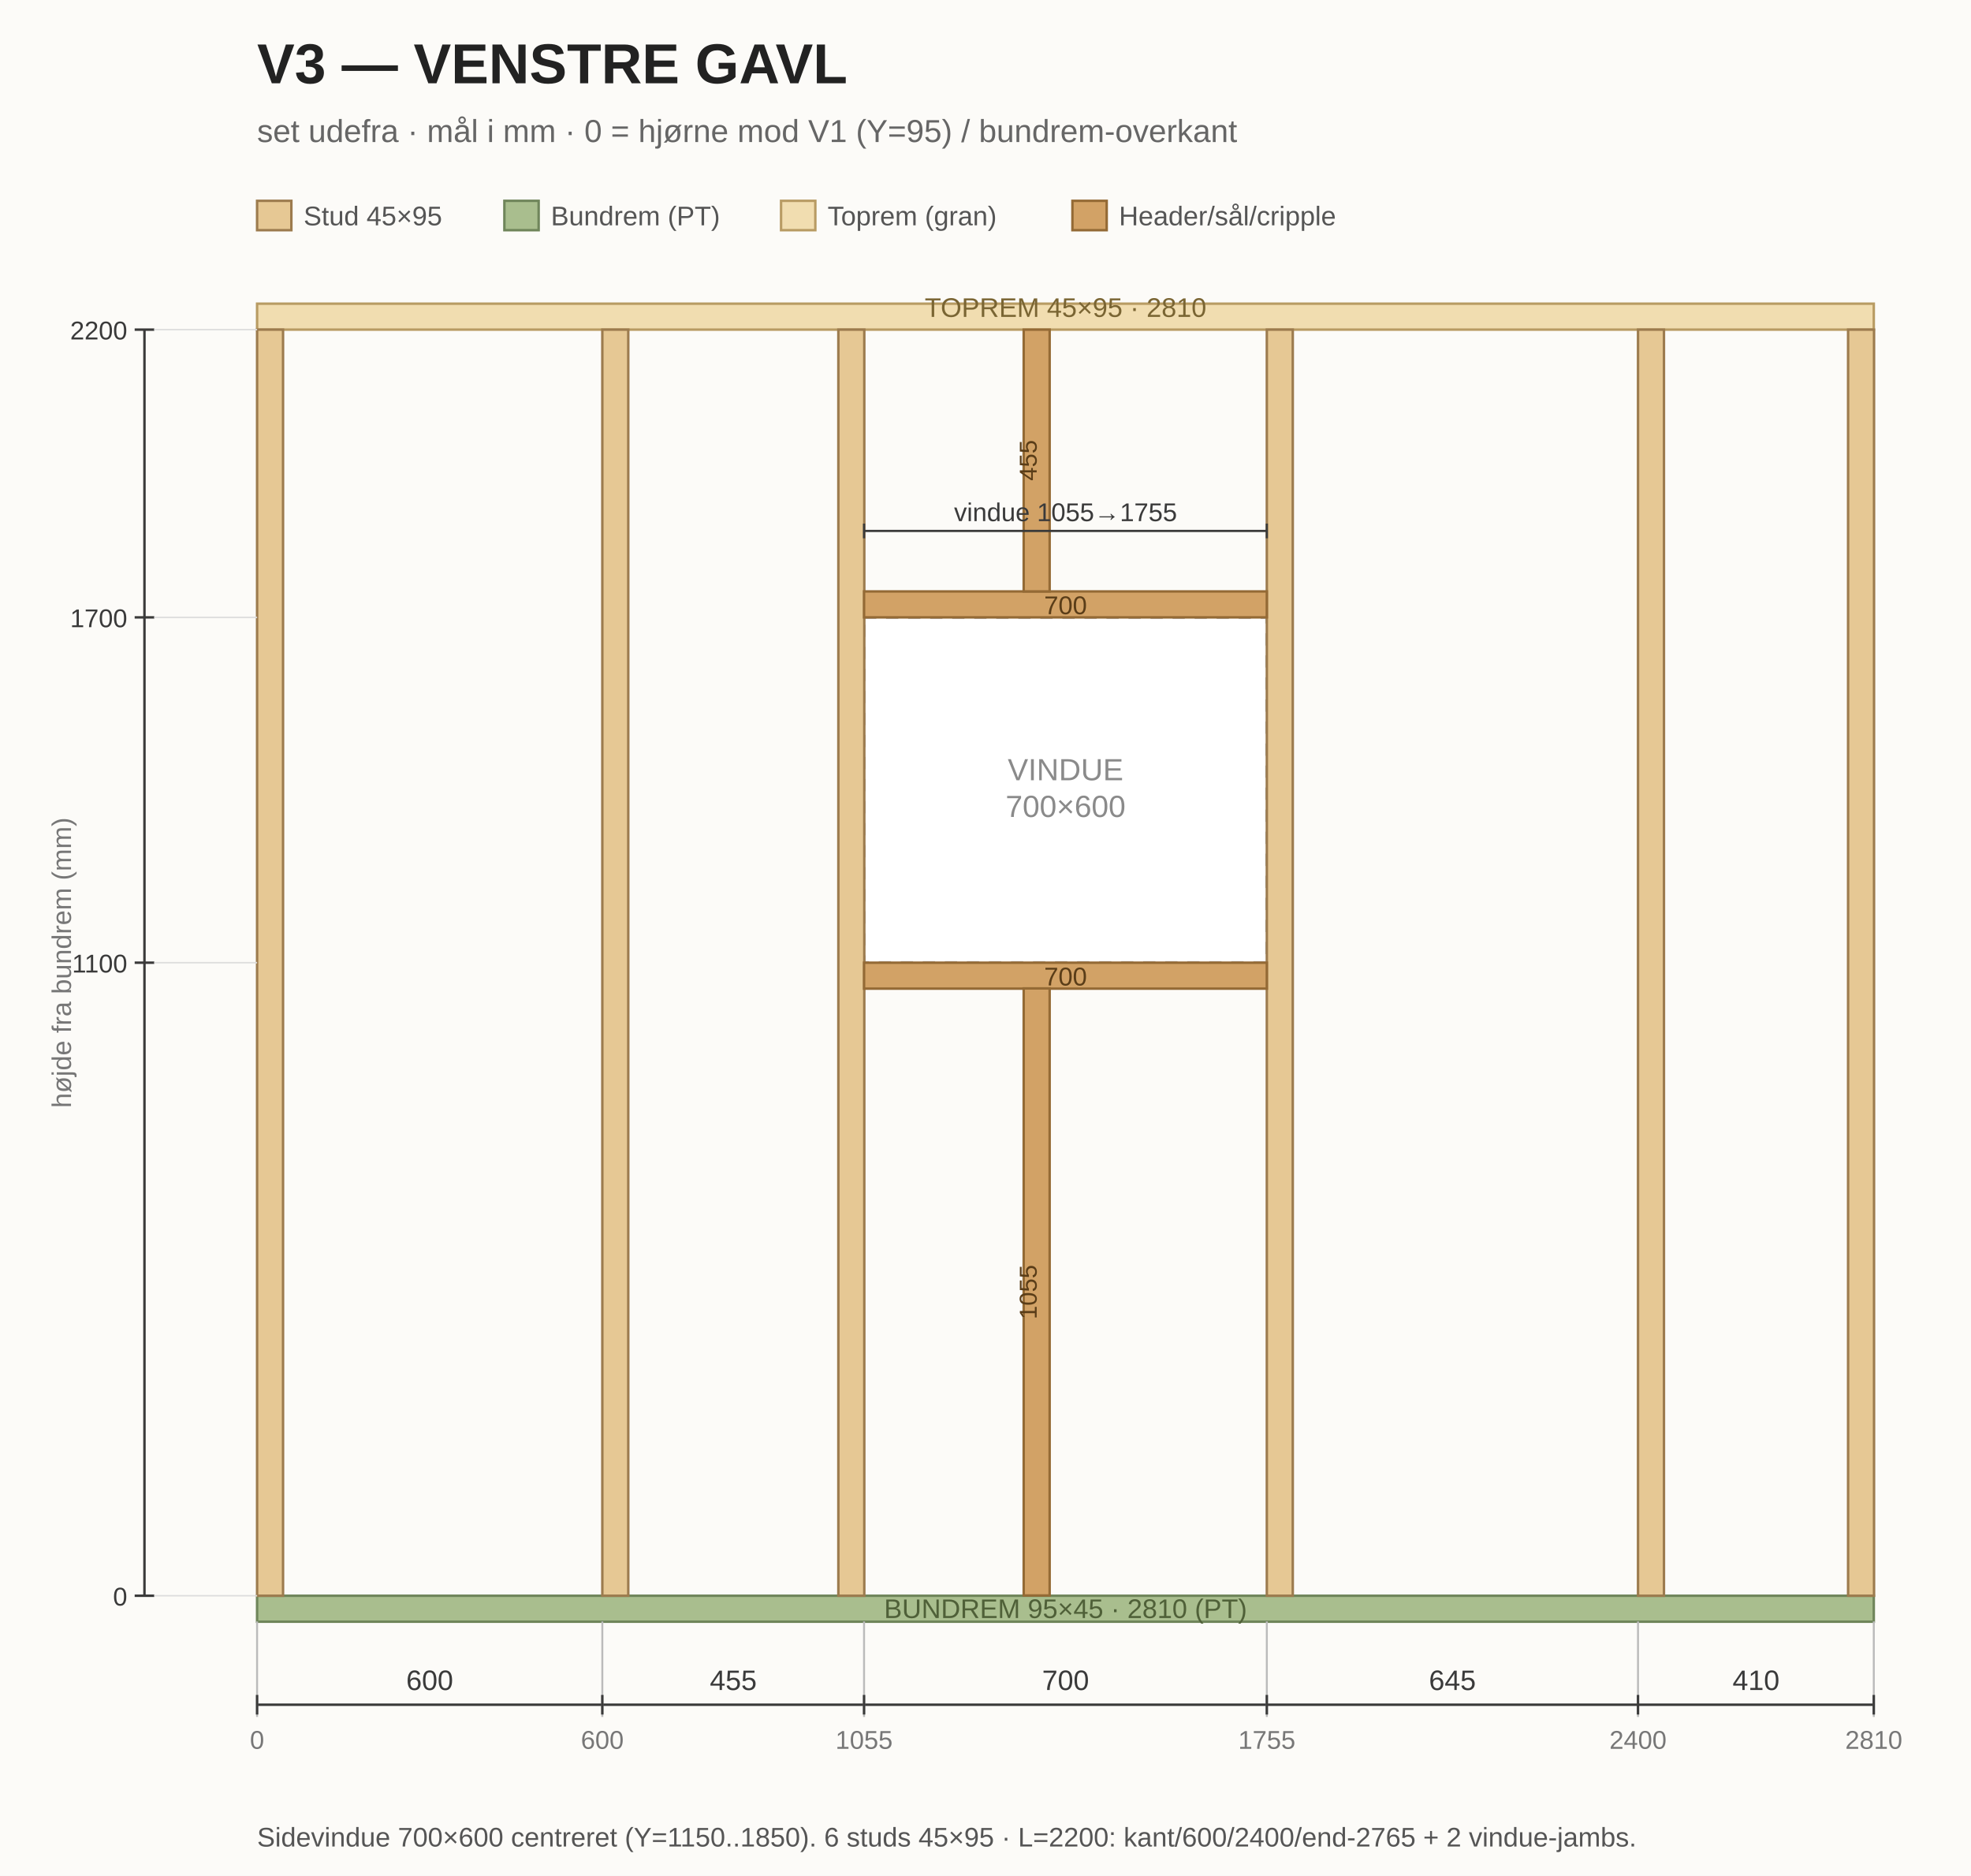
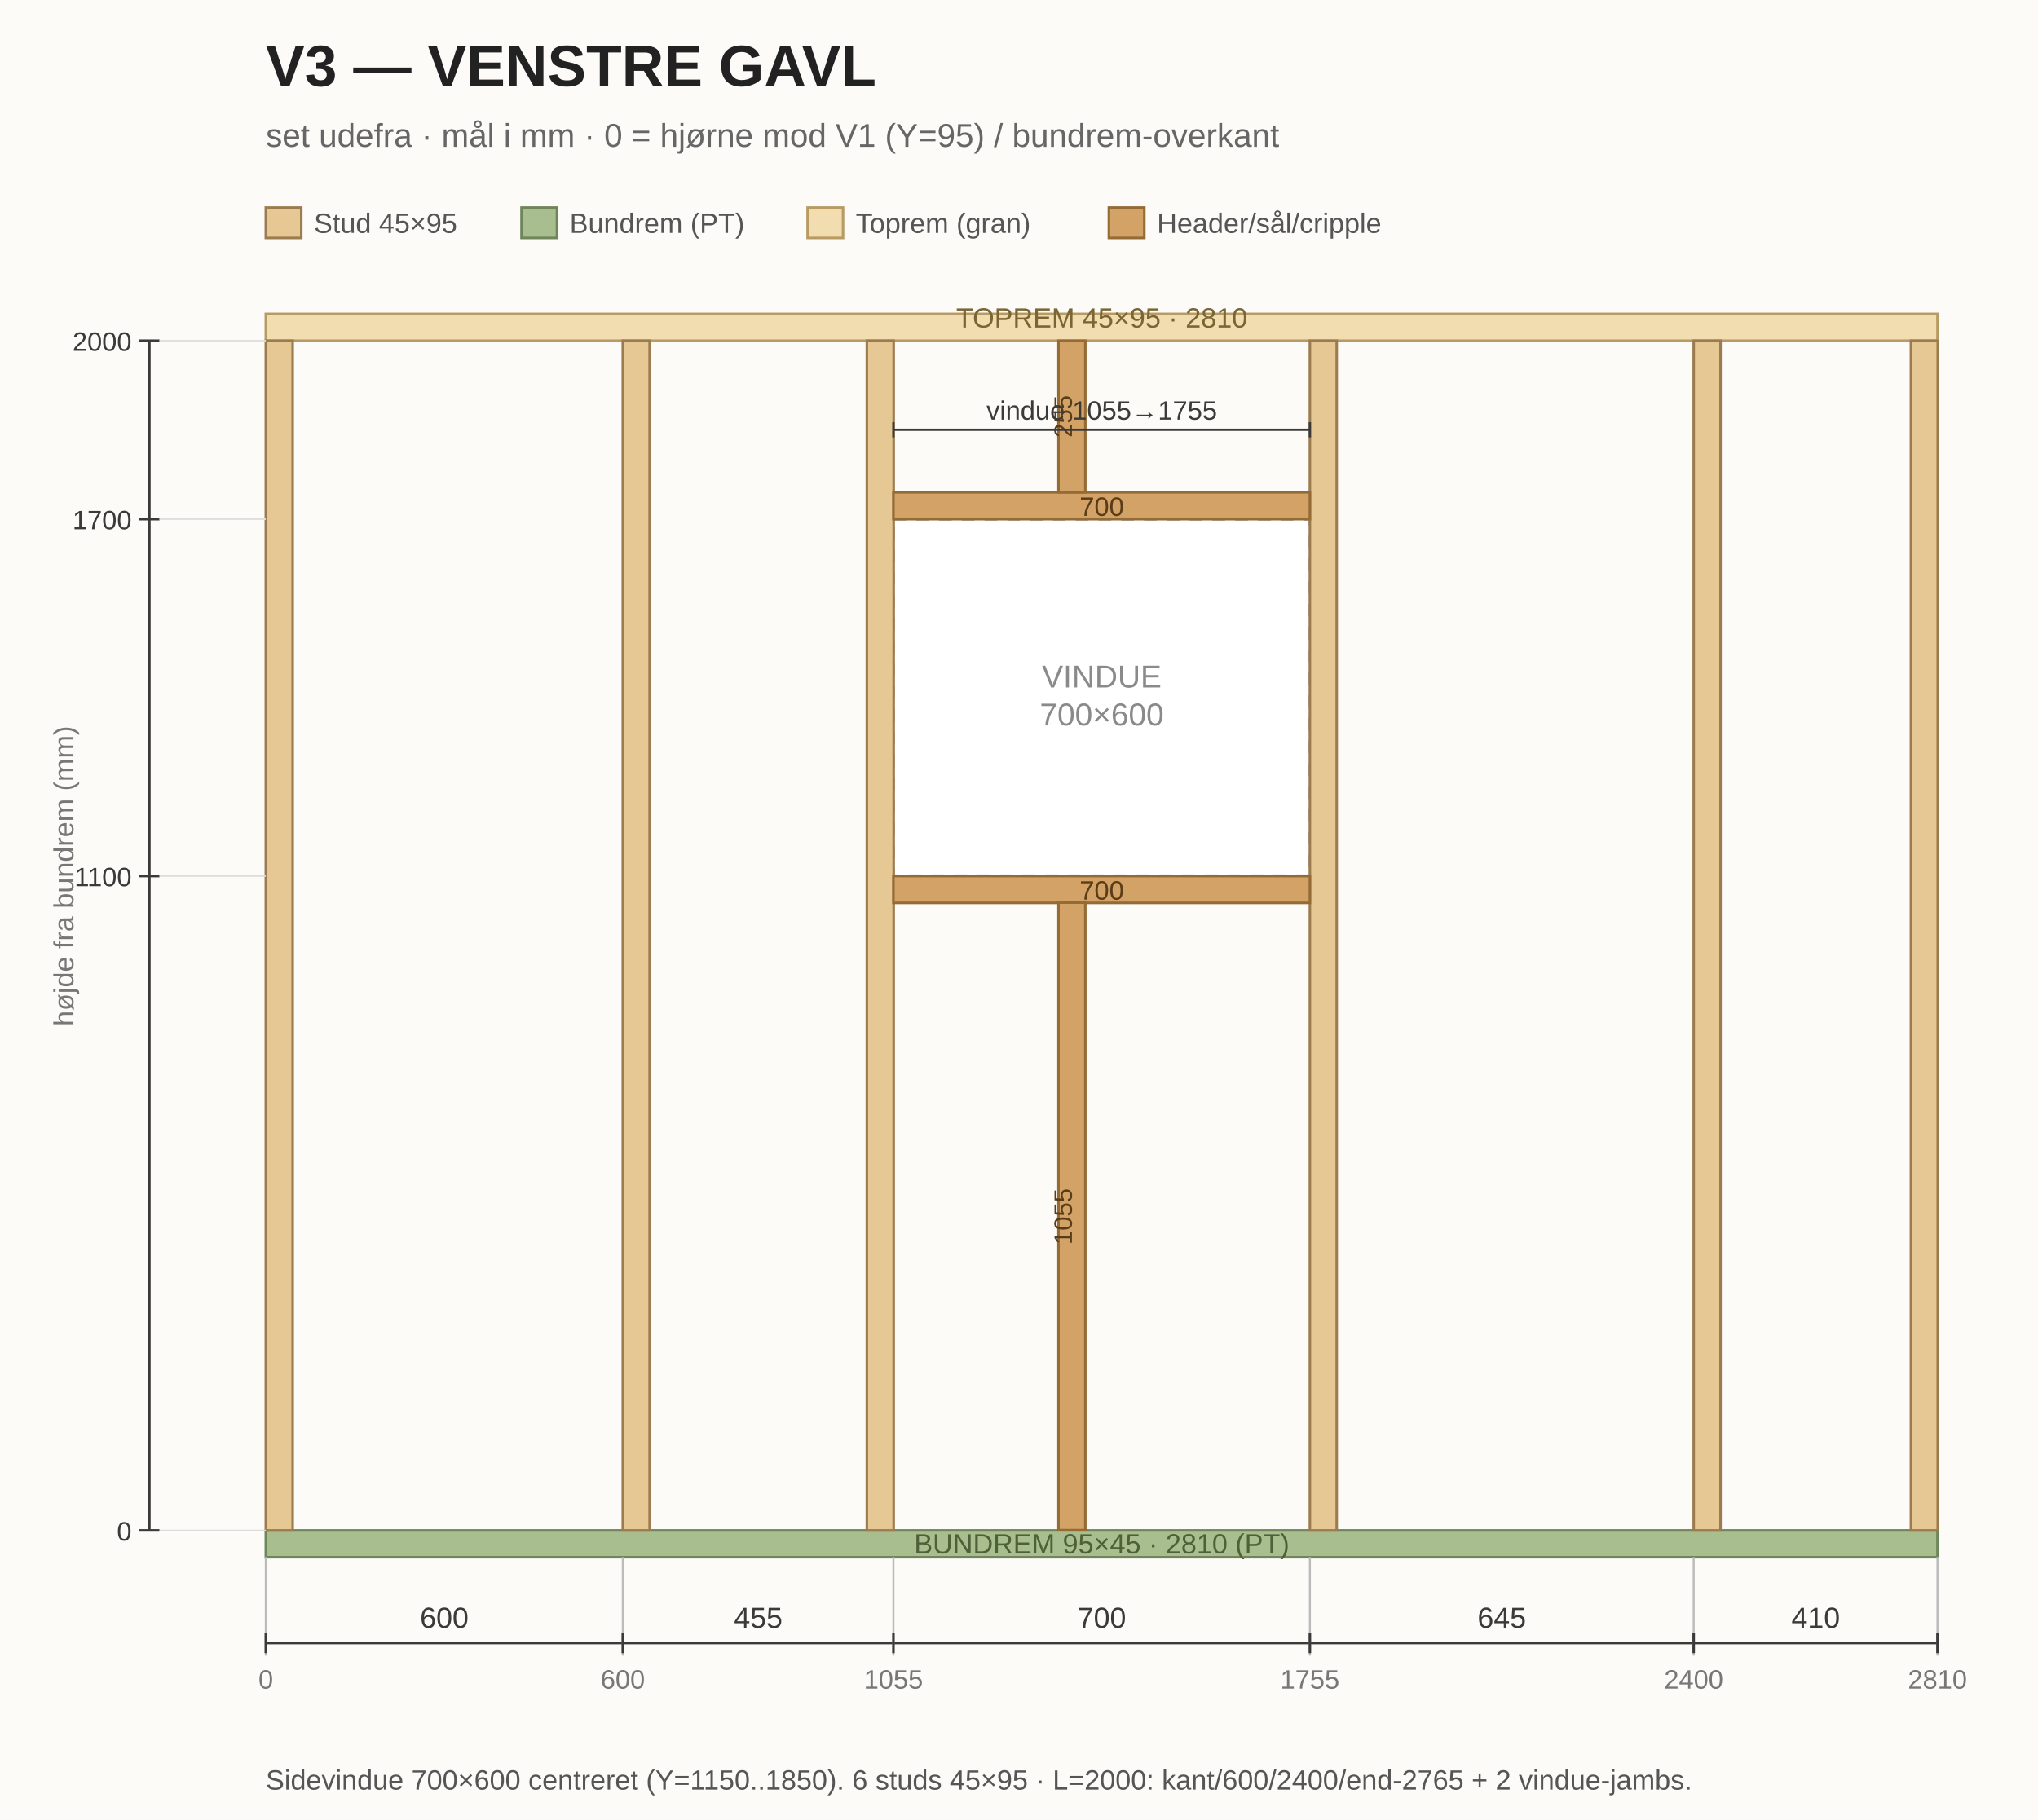
- <svg xmlns="http://www.w3.org/2000/svg" width="805" height="766" viewBox="0 0 805 766" font-family="Segoe UI, Arial, sans-serif">
-   <rect x="0" y="0" width="805" height="766" fill="#fcfbf8" />
+ <svg xmlns="http://www.w3.org/2000/svg" width="805" height="719" viewBox="0 0 805 719" font-family="Segoe UI, Arial, sans-serif">
+   <rect x="0" y="0" width="805" height="719" fill="#fcfbf8" />
  <text x="105" y="34" font-size="23" font-weight="700" fill="#222">V3 — VENSTRE GAVL</text>
  <text x="105" y="58" font-size="13" fill="#666">set udefra · mål i mm · 0 = hjørne mod V1 (Y=95) / bundrem-overkant</text>
  <rect x="105" y="82" width="14" height="12" fill="#e6c894" stroke="#9c7b4e" />
  <text x="124" y="92" font-size="11" fill="#555">Stud 45×95</text>
  <rect x="206" y="82" width="14" height="12" fill="#a9be8e" stroke="#6f855a" />
  <text x="225" y="92" font-size="11" fill="#555">Bundrem (PT)</text>
  <rect x="319" y="82" width="14" height="12" fill="#f1ddb0" stroke="#b89b63" />
  <text x="338" y="92" font-size="11" fill="#555">Toprem (gran)</text>
  <rect x="438" y="82" width="14" height="12" fill="#d2a266" stroke="#946a35" />
  <text x="457" y="92" font-size="11" fill="#555">Header/sål/cripple</text>
-   <rect x="352.9" y="252.1" width="164.5" height="141.0" fill="#ffffff" stroke="#b9b9b9" stroke-width="1.3" stroke-dasharray="5 4" />
-   <text x="435.2" y="318.6" font-size="12.5" fill="#8a8a8a" text-anchor="middle">VINDUE</text>
-   <text x="435.2" y="333.6" font-size="12.5" fill="#8a8a8a" text-anchor="middle">700×600</text>
-   <rect x="105.0" y="651.6" width="660.3" height="10.6" fill="#a9be8e" stroke="#6f855a" stroke-width="1" rx="0" />
+   <rect x="352.9" y="205.1" width="164.5" height="141.0" fill="#ffffff" stroke="#b9b9b9" stroke-width="1.3" stroke-dasharray="5 4" />
+   <text x="435.2" y="271.6" font-size="12.5" fill="#8a8a8a" text-anchor="middle">VINDUE</text>
+   <text x="435.2" y="286.6" font-size="12.5" fill="#8a8a8a" text-anchor="middle">700×600</text>
+   <rect x="105.0" y="604.6" width="660.3" height="10.6" fill="#a9be8e" stroke="#6f855a" stroke-width="1" rx="0" />
  <rect x="105.0" y="124.0" width="660.3" height="10.6" fill="#f1ddb0" stroke="#b89b63" stroke-width="1" rx="0" />
-   <rect x="105.0" y="134.6" width="10.6" height="517.0" fill="#e6c894" stroke="#9c7b4e" stroke-width="1" rx="0" />
-   <rect x="246.0" y="134.6" width="10.6" height="517.0" fill="#e6c894" stroke="#9c7b4e" stroke-width="1" rx="0" />
-   <rect x="669.0" y="134.6" width="10.6" height="517.0" fill="#e6c894" stroke="#9c7b4e" stroke-width="1" rx="0" />
-   <rect x="754.8" y="134.6" width="10.6" height="517.0" fill="#e6c894" stroke="#9c7b4e" stroke-width="1" rx="0" />
-   <rect x="342.4" y="134.6" width="10.6" height="517.0" fill="#e6c894" stroke="#9c7b4e" stroke-width="1" rx="0" />
-   <rect x="517.4" y="134.6" width="10.6" height="517.0" fill="#e6c894" stroke="#9c7b4e" stroke-width="1" rx="0" />
-   <rect x="352.9" y="241.5" width="164.5" height="10.6" fill="#d2a266" stroke="#946a35" stroke-width="1" rx="0" />
-   <text x="435.2" y="250.8" font-size="10.5" fill="#5a3d18" text-anchor="middle">700</text>
-   <rect x="352.9" y="393.1" width="164.5" height="10.6" fill="#d2a266" stroke="#946a35" stroke-width="1" rx="0" />
-   <text x="435.2" y="402.4" font-size="10.5" fill="#5a3d18" text-anchor="middle">700</text>
-   <rect x="418.1" y="403.6" width="10.6" height="247.9" fill="#d2a266" stroke="#946a35" stroke-width="1" rx="0" />
-   <text x="423.4" y="527.6" font-size="10" fill="#5a3d18" text-anchor="middle" transform="rotate(-90 423.4 527.6)">1055</text>
-   <rect x="418.1" y="134.6" width="10.6" height="106.9" fill="#d2a266" stroke="#946a35" stroke-width="1" rx="0" />
-   <text x="423.4" y="188.0" font-size="10" fill="#5a3d18" text-anchor="middle" transform="rotate(-90 423.4 188.0)">455</text>
+   <rect x="105.0" y="134.6" width="10.6" height="470.0" fill="#e6c894" stroke="#9c7b4e" stroke-width="1" rx="0" />
+   <rect x="246.0" y="134.6" width="10.6" height="470.0" fill="#e6c894" stroke="#9c7b4e" stroke-width="1" rx="0" />
+   <rect x="669.0" y="134.6" width="10.6" height="470.0" fill="#e6c894" stroke="#9c7b4e" stroke-width="1" rx="0" />
+   <rect x="754.8" y="134.6" width="10.6" height="470.0" fill="#e6c894" stroke="#9c7b4e" stroke-width="1" rx="0" />
+   <rect x="342.4" y="134.6" width="10.6" height="470.0" fill="#e6c894" stroke="#9c7b4e" stroke-width="1" rx="0" />
+   <rect x="517.4" y="134.6" width="10.6" height="470.0" fill="#e6c894" stroke="#9c7b4e" stroke-width="1" rx="0" />
+   <rect x="352.9" y="194.5" width="164.5" height="10.6" fill="#d2a266" stroke="#946a35" stroke-width="1" rx="0" />
+   <text x="435.2" y="203.8" font-size="10.5" fill="#5a3d18" text-anchor="middle">700</text>
+   <rect x="352.9" y="346.1" width="164.5" height="10.6" fill="#d2a266" stroke="#946a35" stroke-width="1" rx="0" />
+   <text x="435.2" y="355.4" font-size="10.5" fill="#5a3d18" text-anchor="middle">700</text>
+   <rect x="418.1" y="356.6" width="10.6" height="247.9" fill="#d2a266" stroke="#946a35" stroke-width="1" rx="0" />
+   <text x="423.4" y="480.6" font-size="10" fill="#5a3d18" text-anchor="middle" transform="rotate(-90 423.4 480.6)">1055</text>
+   <rect x="418.1" y="134.6" width="10.6" height="59.9" fill="#d2a266" stroke="#946a35" stroke-width="1" rx="0" />
+   <text x="423.4" y="164.5" font-size="10" fill="#5a3d18" text-anchor="middle" transform="rotate(-90 423.4 164.5)">255</text>
  <text x="435.2" y="129.4" font-size="11" fill="#7a6533" text-anchor="middle">TOPREM 45×95 · 2810</text>
-   <text x="435.2" y="656.7" font-size="11" fill="#4f6038" text-anchor="middle" dy="4">BUNDREM 95×45 · 2810 (PT)</text>
-   <line x1="105.0" y1="696.1" x2="765.3" y2="696.1" stroke="#3a3a3a" stroke-width="1" />
-   <line x1="105.0" y1="662.1" x2="105.0" y2="701.1" stroke="#bbb" stroke-width="0.8" />
-   <line x1="105.0" y1="692.1" x2="105.0" y2="700.1" stroke="#3a3a3a" stroke-width="1" />
-   <line x1="246.0" y1="662.1" x2="246.0" y2="701.1" stroke="#bbb" stroke-width="0.8" />
-   <line x1="246.0" y1="692.1" x2="246.0" y2="700.1" stroke="#3a3a3a" stroke-width="1" />
-   <line x1="352.9" y1="662.1" x2="352.9" y2="701.1" stroke="#bbb" stroke-width="0.8" />
-   <line x1="352.9" y1="692.1" x2="352.9" y2="700.1" stroke="#3a3a3a" stroke-width="1" />
-   <line x1="517.4" y1="662.1" x2="517.4" y2="701.1" stroke="#bbb" stroke-width="0.8" />
-   <line x1="517.4" y1="692.1" x2="517.4" y2="700.1" stroke="#3a3a3a" stroke-width="1" />
-   <line x1="669.0" y1="662.1" x2="669.0" y2="701.1" stroke="#bbb" stroke-width="0.8" />
-   <line x1="669.0" y1="692.1" x2="669.0" y2="700.1" stroke="#3a3a3a" stroke-width="1" />
-   <line x1="765.3" y1="662.1" x2="765.3" y2="701.1" stroke="#bbb" stroke-width="0.8" />
-   <line x1="765.3" y1="692.1" x2="765.3" y2="700.1" stroke="#3a3a3a" stroke-width="1" />
-   <text x="175.5" y="690.1" font-size="11.5" fill="#3a3a3a" text-anchor="middle">600</text>
-   <text x="299.5" y="690.1" font-size="11.5" fill="#3a3a3a" text-anchor="middle">455</text>
-   <text x="435.2" y="690.1" font-size="11.5" fill="#3a3a3a" text-anchor="middle">700</text>
-   <text x="593.2" y="690.1" font-size="11.5" fill="#3a3a3a" text-anchor="middle">645</text>
-   <text x="717.2" y="690.1" font-size="11.5" fill="#3a3a3a" text-anchor="middle">410</text>
-   <text x="105.0" y="714.1" font-size="10.5" fill="#777" text-anchor="middle">0</text>
-   <text x="246.0" y="714.1" font-size="10.5" fill="#777" text-anchor="middle">600</text>
-   <text x="352.9" y="714.1" font-size="10.5" fill="#777" text-anchor="middle">1055</text>
-   <text x="517.4" y="714.1" font-size="10.5" fill="#777" text-anchor="middle">1755</text>
-   <text x="669.0" y="714.1" font-size="10.5" fill="#777" text-anchor="middle">2400</text>
-   <text x="765.3" y="714.1" font-size="10.5" fill="#777" text-anchor="middle">2810</text>
-   <line x1="352.9" y1="216.8" x2="517.4" y2="216.8" stroke="#3a3a3a" stroke-width="0.9" />
-   <line x1="352.9" y1="213.8" x2="352.9" y2="219.8" stroke="#3a3a3a" stroke-width="0.9" />
-   <line x1="517.4" y1="213.8" x2="517.4" y2="219.8" stroke="#3a3a3a" stroke-width="0.9" />
-   <text x="435.2" y="212.8" font-size="10.5" fill="#3a3a3a" text-anchor="middle">vindue 1055→1755</text>
-   <line x1="59.0" y1="651.6" x2="59.0" y2="134.6" stroke="#3a3a3a" stroke-width="1" />
-   <line x1="55.0" y1="651.6" x2="63.0" y2="651.6" stroke="#3a3a3a" stroke-width="1" />
-   <line x1="63.0" y1="651.6" x2="105.0" y2="651.6" stroke="#ddd" stroke-width="0.6" />
-   <text x="52.0" y="655.6" font-size="10.5" fill="#3a3a3a" text-anchor="end">0</text>
-   <line x1="55.0" y1="393.1" x2="63.0" y2="393.1" stroke="#3a3a3a" stroke-width="1" />
-   <line x1="63.0" y1="393.1" x2="105.0" y2="393.1" stroke="#ddd" stroke-width="0.6" />
-   <text x="52.0" y="397.1" font-size="10.5" fill="#3a3a3a" text-anchor="end">1100</text>
-   <line x1="55.0" y1="252.1" x2="63.0" y2="252.1" stroke="#3a3a3a" stroke-width="1" />
-   <line x1="63.0" y1="252.1" x2="105.0" y2="252.1" stroke="#ddd" stroke-width="0.6" />
-   <text x="52.0" y="256.1" font-size="10.5" fill="#3a3a3a" text-anchor="end">1700</text>
+   <text x="435.2" y="609.7" font-size="11" fill="#4f6038" text-anchor="middle" dy="4">BUNDREM 95×45 · 2810 (PT)</text>
+   <line x1="105.0" y1="649.1" x2="765.3" y2="649.1" stroke="#3a3a3a" stroke-width="1" />
+   <line x1="105.0" y1="615.1" x2="105.0" y2="654.1" stroke="#bbb" stroke-width="0.8" />
+   <line x1="105.0" y1="645.1" x2="105.0" y2="653.1" stroke="#3a3a3a" stroke-width="1" />
+   <line x1="246.0" y1="615.1" x2="246.0" y2="654.1" stroke="#bbb" stroke-width="0.8" />
+   <line x1="246.0" y1="645.1" x2="246.0" y2="653.1" stroke="#3a3a3a" stroke-width="1" />
+   <line x1="352.9" y1="615.1" x2="352.9" y2="654.1" stroke="#bbb" stroke-width="0.8" />
+   <line x1="352.9" y1="645.1" x2="352.9" y2="653.1" stroke="#3a3a3a" stroke-width="1" />
+   <line x1="517.4" y1="615.1" x2="517.4" y2="654.1" stroke="#bbb" stroke-width="0.8" />
+   <line x1="517.4" y1="645.1" x2="517.4" y2="653.1" stroke="#3a3a3a" stroke-width="1" />
+   <line x1="669.0" y1="615.1" x2="669.0" y2="654.1" stroke="#bbb" stroke-width="0.8" />
+   <line x1="669.0" y1="645.1" x2="669.0" y2="653.1" stroke="#3a3a3a" stroke-width="1" />
+   <line x1="765.3" y1="615.1" x2="765.3" y2="654.1" stroke="#bbb" stroke-width="0.8" />
+   <line x1="765.3" y1="645.1" x2="765.3" y2="653.1" stroke="#3a3a3a" stroke-width="1" />
+   <text x="175.5" y="643.1" font-size="11.5" fill="#3a3a3a" text-anchor="middle">600</text>
+   <text x="299.5" y="643.1" font-size="11.5" fill="#3a3a3a" text-anchor="middle">455</text>
+   <text x="435.2" y="643.1" font-size="11.5" fill="#3a3a3a" text-anchor="middle">700</text>
+   <text x="593.2" y="643.1" font-size="11.5" fill="#3a3a3a" text-anchor="middle">645</text>
+   <text x="717.2" y="643.1" font-size="11.5" fill="#3a3a3a" text-anchor="middle">410</text>
+   <text x="105.0" y="667.1" font-size="10.5" fill="#777" text-anchor="middle">0</text>
+   <text x="246.0" y="667.1" font-size="10.5" fill="#777" text-anchor="middle">600</text>
+   <text x="352.9" y="667.1" font-size="10.5" fill="#777" text-anchor="middle">1055</text>
+   <text x="517.4" y="667.1" font-size="10.5" fill="#777" text-anchor="middle">1755</text>
+   <text x="669.0" y="667.1" font-size="10.5" fill="#777" text-anchor="middle">2400</text>
+   <text x="765.3" y="667.1" font-size="10.5" fill="#777" text-anchor="middle">2810</text>
+   <line x1="352.9" y1="169.8" x2="517.4" y2="169.8" stroke="#3a3a3a" stroke-width="0.9" />
+   <line x1="352.9" y1="166.8" x2="352.9" y2="172.8" stroke="#3a3a3a" stroke-width="0.9" />
+   <line x1="517.4" y1="166.8" x2="517.4" y2="172.8" stroke="#3a3a3a" stroke-width="0.9" />
+   <text x="435.2" y="165.8" font-size="10.5" fill="#3a3a3a" text-anchor="middle">vindue 1055→1755</text>
+   <line x1="59.0" y1="604.6" x2="59.0" y2="134.6" stroke="#3a3a3a" stroke-width="1" />
+   <line x1="55.0" y1="604.6" x2="63.0" y2="604.6" stroke="#3a3a3a" stroke-width="1" />
+   <line x1="63.0" y1="604.6" x2="105.0" y2="604.6" stroke="#ddd" stroke-width="0.6" />
+   <text x="52.0" y="608.6" font-size="10.5" fill="#3a3a3a" text-anchor="end">0</text>
+   <line x1="55.0" y1="346.1" x2="63.0" y2="346.1" stroke="#3a3a3a" stroke-width="1" />
+   <line x1="63.0" y1="346.1" x2="105.0" y2="346.1" stroke="#ddd" stroke-width="0.6" />
+   <text x="52.0" y="350.1" font-size="10.5" fill="#3a3a3a" text-anchor="end">1100</text>
+   <line x1="55.0" y1="205.1" x2="63.0" y2="205.1" stroke="#3a3a3a" stroke-width="1" />
+   <line x1="63.0" y1="205.1" x2="105.0" y2="205.1" stroke="#ddd" stroke-width="0.6" />
+   <text x="52.0" y="209.1" font-size="10.5" fill="#3a3a3a" text-anchor="end">1700</text>
  <line x1="55.0" y1="134.6" x2="63.0" y2="134.6" stroke="#3a3a3a" stroke-width="1" />
  <line x1="63.0" y1="134.6" x2="105.0" y2="134.6" stroke="#ddd" stroke-width="0.6" />
-   <text x="52.0" y="138.6" font-size="10.5" fill="#3a3a3a" text-anchor="end">2200</text>
-   <text x="29.0" y="393.1" font-size="11" fill="#777" text-anchor="middle" transform="rotate(-90 29.0 393.1)">højde fra bundrem (mm)</text>
-   <text x="105" y="754" font-size="11" fill="#555">Sidevindue 700×600 centreret (Y=1150..1850). 6 studs 45×95 · L=2200: kant/600/2400/end-2765 + 2 vindue-jambs.</text>
+   <text x="52.0" y="138.6" font-size="10.5" fill="#3a3a3a" text-anchor="end">2000</text>
+   <text x="29.0" y="346.1" font-size="11" fill="#777" text-anchor="middle" transform="rotate(-90 29.0 346.1)">højde fra bundrem (mm)</text>
+   <text x="105" y="707" font-size="11" fill="#555">Sidevindue 700×600 centreret (Y=1150..1850). 6 studs 45×95 · L=2000: kant/600/2400/end-2765 + 2 vindue-jambs.</text>
</svg>
